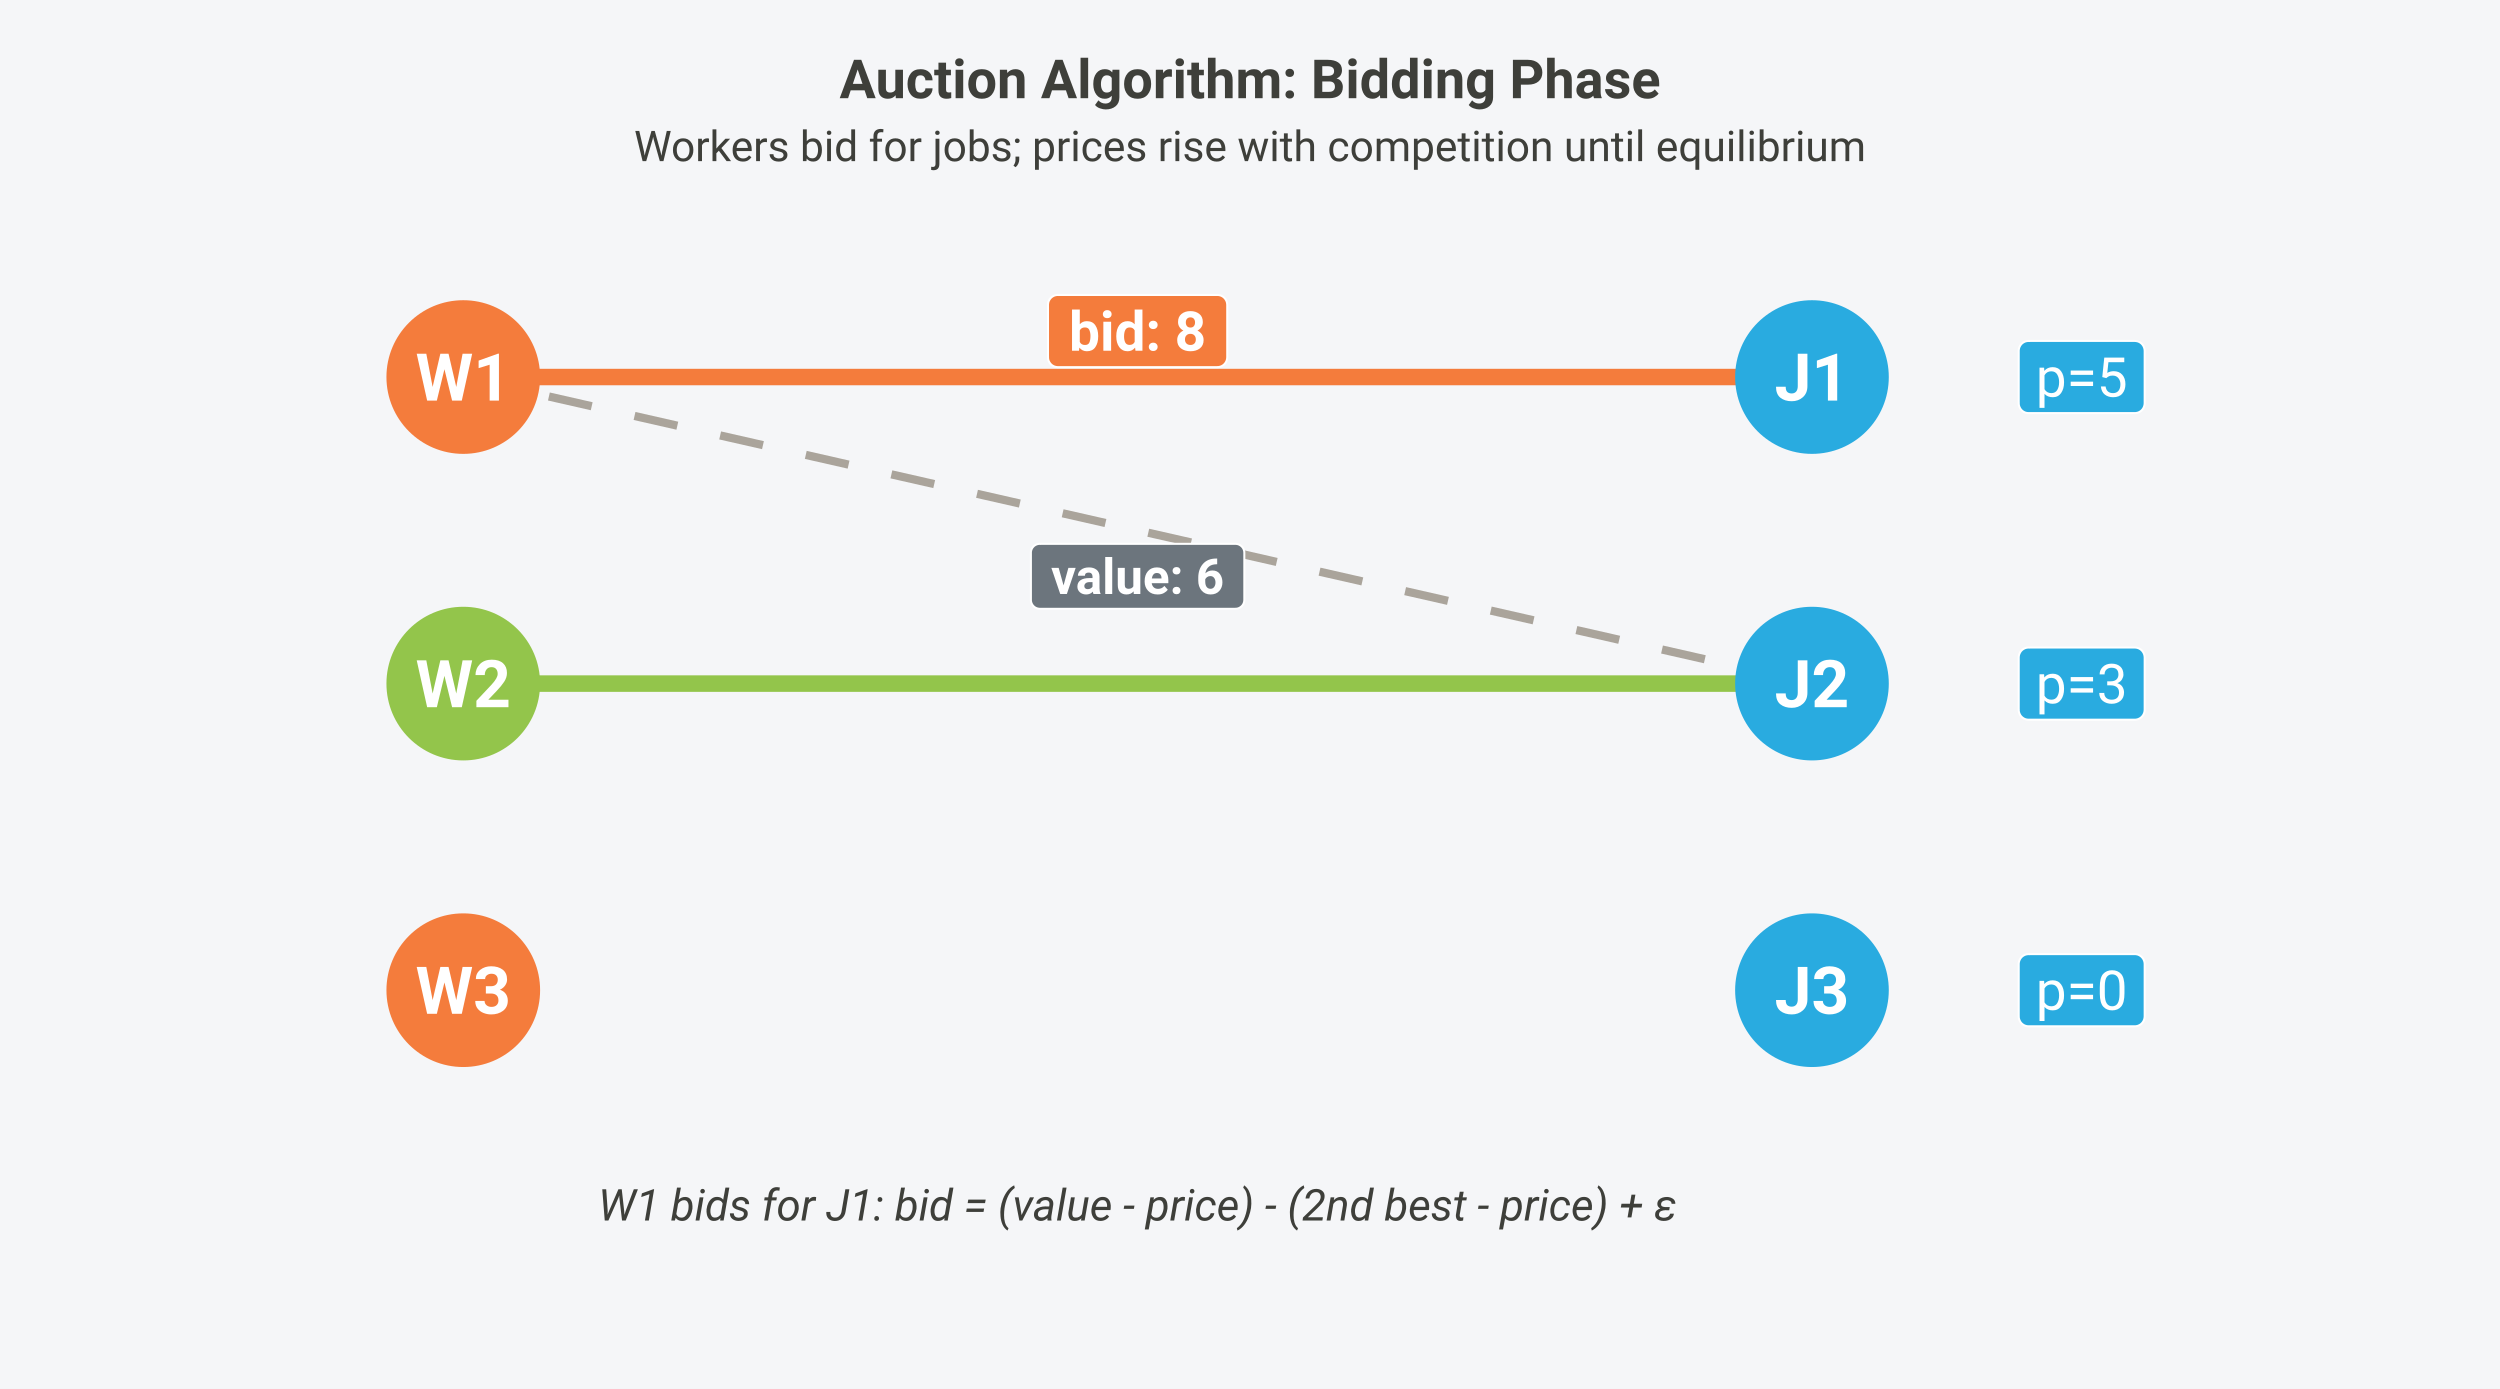
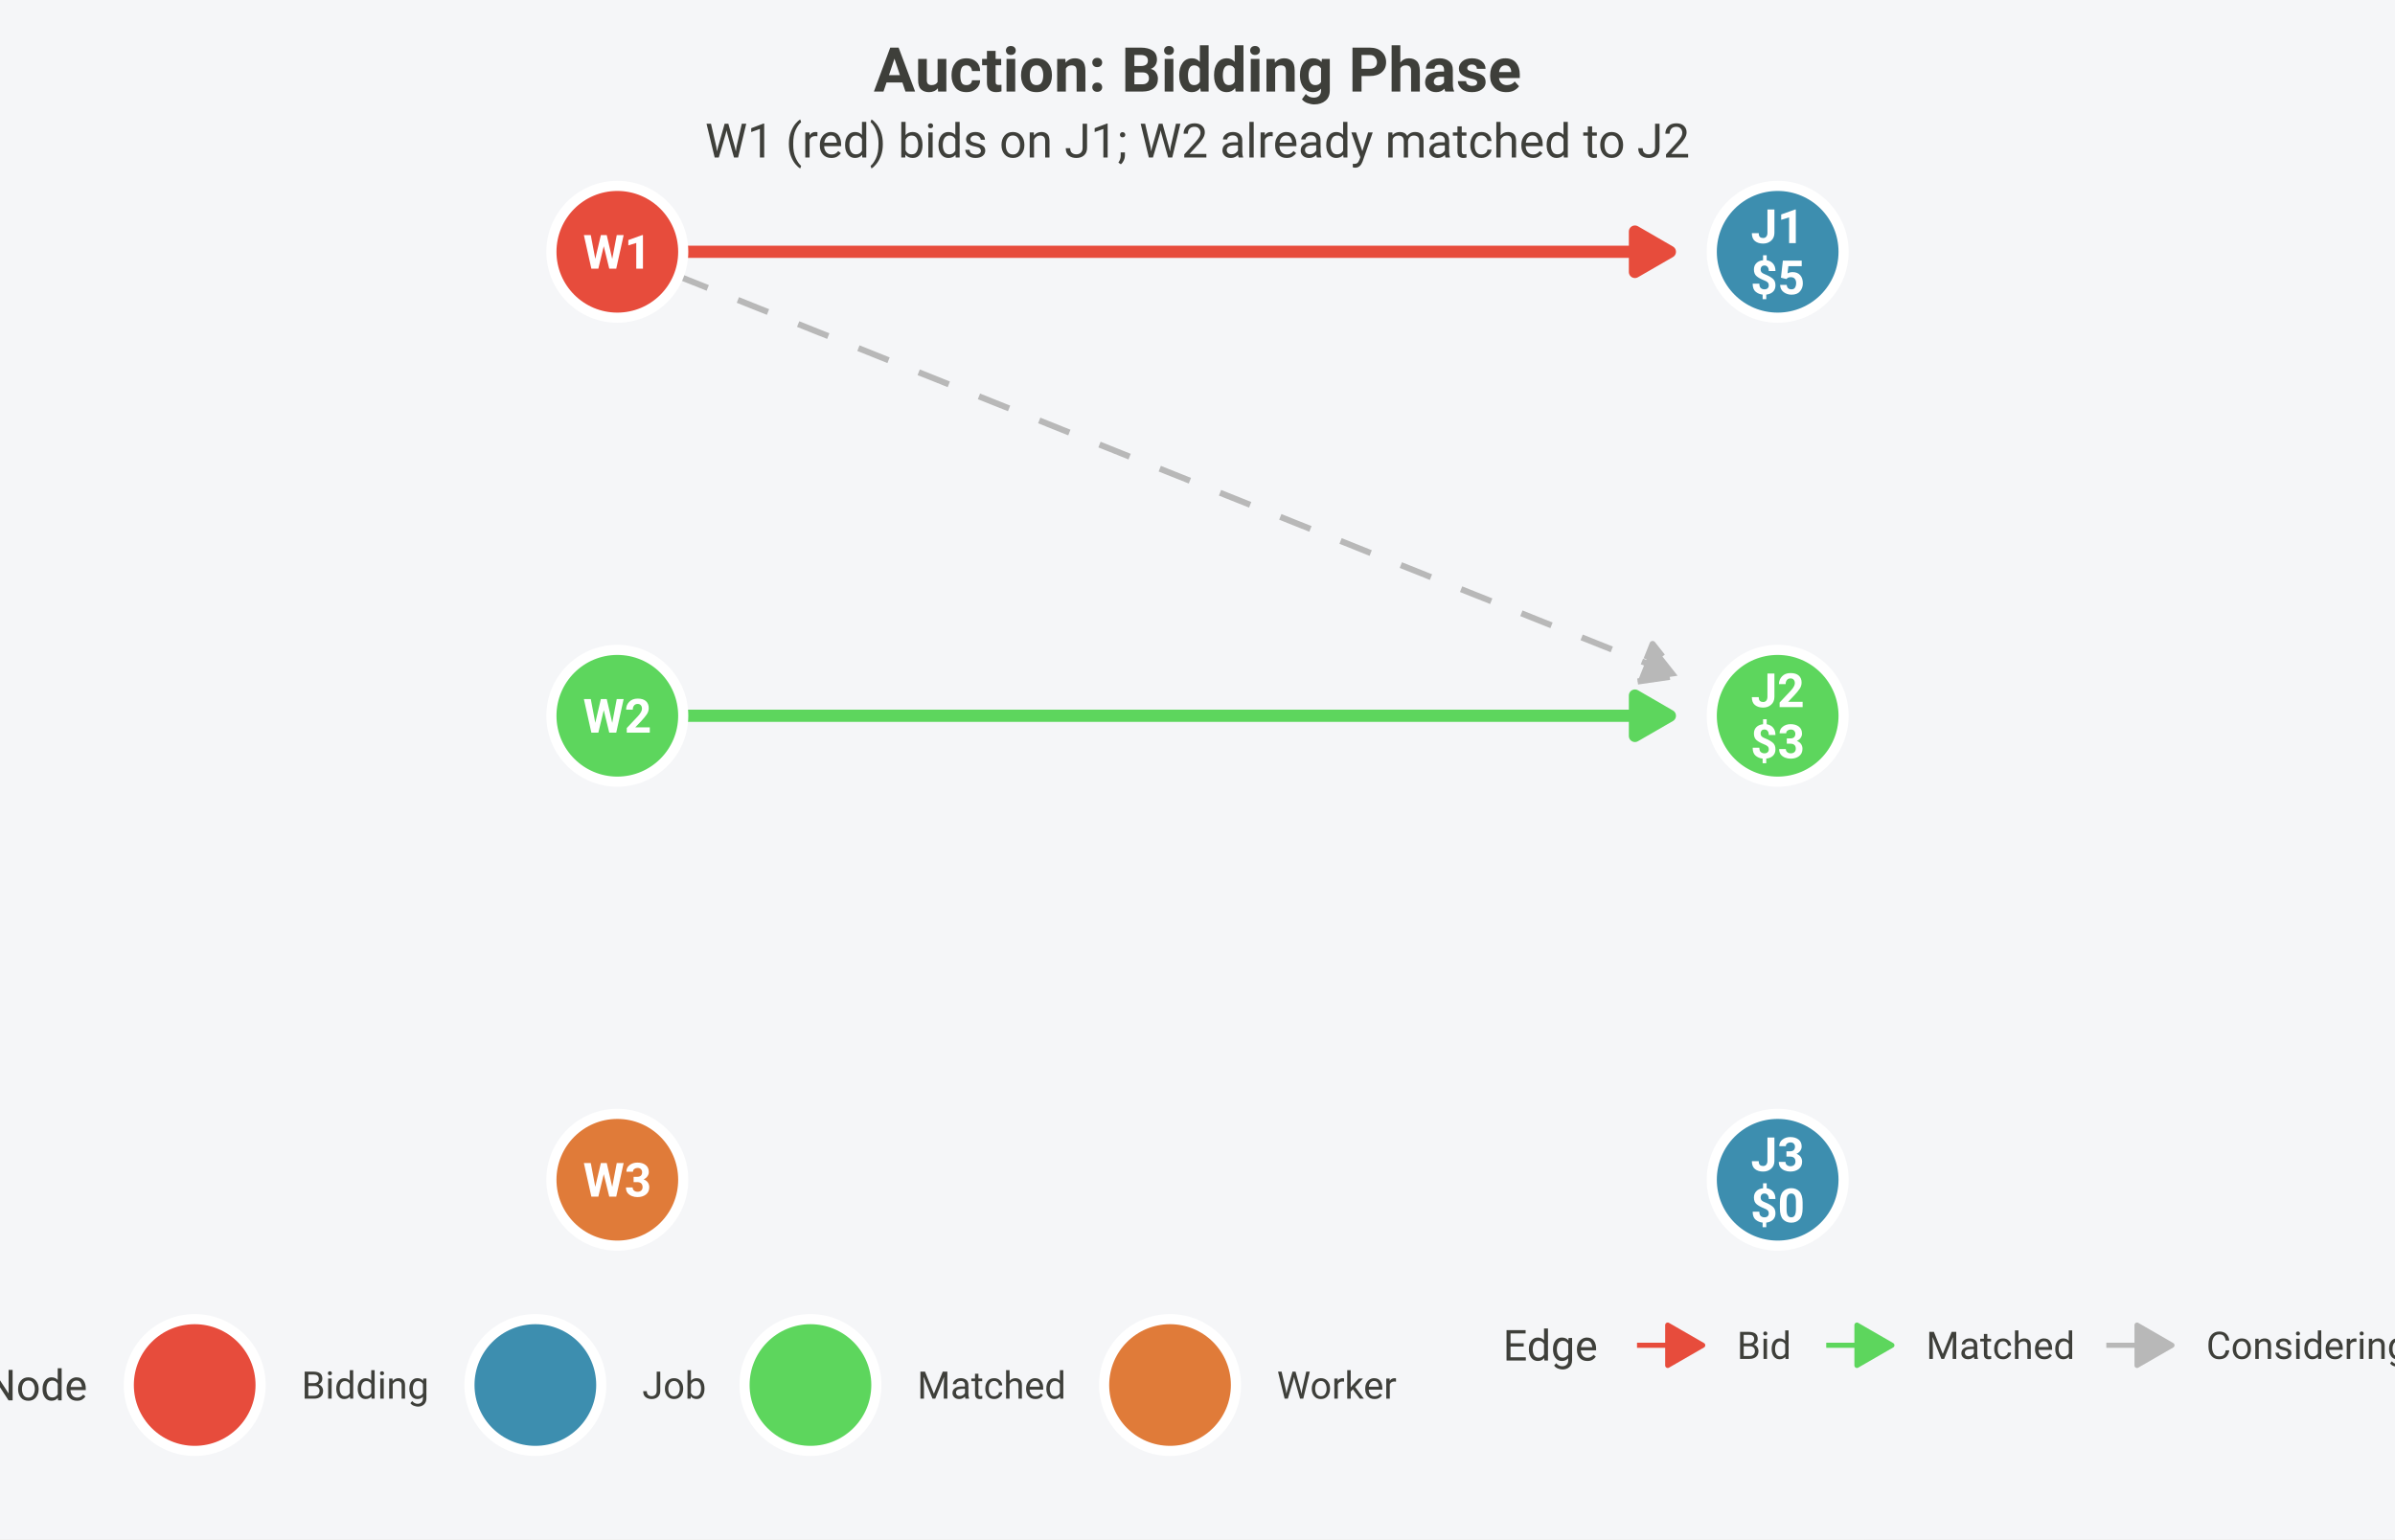
- <svg xmlns="http://www.w3.org/2000/svg" width="648.00pt" height="360.00pt" viewBox="0 0 648.00 360.00">
+ <svg xmlns="http://www.w3.org/2000/svg" width="504.00pt" height="324.00pt" viewBox="0 0 504.00 324.00">
  <g class="svglite">
    <defs>
      <style type="text/css">
    /* theme-aware-processed */
    .svglite line, .svglite polyline, .svglite polygon, .svglite path, .svglite circle {
      fill: none;
      stroke: #3E3F3A;
      stroke-linecap: round;
      stroke-linejoin: round;
      stroke-miterlimit: 10.00;
    }
    .svglite &gt; g &gt; rect {
      fill: none;
      stroke: #3E3F3A;
      stroke-linecap: round;
      stroke-linejoin: round;
      stroke-miterlimit: 10.00;
    }
    .svglite text {
      white-space: pre;
      fill: #3E3F3A;
    }
    .svglite g.glyphgroup path {
      fill: inherit;
      stroke: none;
    }
  </style>
    </defs>
    <rect width="100%" height="100%" style="stroke: none; fill: #F5F6F8;" />
    <defs>
-       <clipPath id="cpMC4wMHw2NDguMDB8MC4wMHwzNjAuMDA=">
-         <rect x="0.00" y="0.00" width="648.00" height="360.00" />
+       <clipPath id="cpMC4wMHw1MDQuMDB8MC4wMHwzMjQuMDA=">
+         <rect x="0.00" y="0.00" width="504.00" height="324.00" />
      </clipPath>
    </defs>
-     <g clip-path="url(#cpMC4wMHw2NDguMDB8MC4wMHwzNjAuMDA=)">
-       <rect x="0.00" y="0" width="648.00" height="360.00" style="stroke-width: 0.00; stroke: none;" /> fill: #F5F6F8;' /&gt;
+     <g clip-path="url(#cpMC4wMHw1MDQuMDB8MC4wMHwzMjQuMDA=)">
</g>
    <defs>
-       <clipPath id="cpOS45Nnw2MzguMDR8NDQuMDh8MzUwLjA0">
-         <rect x="9.96" y="44.08" width="628.07" height="305.95" />
+       <clipPath id="cpMTA3Ljc0fDM5Ni4yNnwwLjAwfDMyNC4wMA==">
+         <rect x="107.74" y="0.00" width="288.52" height="324.00" />
      </clipPath>
    </defs>
-     <g clip-path="url(#cpOS45Nnw2MzguMDR8NDQuMDh8MzUwLjA0)">
-       <line x1="120.08" y1="97.73" x2="469.66" y2="177.19" style="stroke-width: 2.13; stroke: #AAA49B; stroke-dasharray: 11.38,11.38; stroke-linecap: butt;" />
-       <polygon points="465.60,178.45 469.66,177.19 466.54,174.30 " style="stroke-width: 2.13; stroke: #AAA49B; stroke-dasharray: 11.38,11.38; stroke-linecap: butt; fill: #AAA49B;" />
-       <line x1="120.08" y1="177.19" x2="469.66" y2="177.19" style="stroke-width: 4.27; stroke: #93C54B; stroke-linecap: butt;" />
-       <line x1="120.08" y1="97.73" x2="469.66" y2="97.73" style="stroke-width: 4.27; stroke: #F47C3C; stroke-linecap: butt;" />
-       <polygon points="464.75,100.56 469.66,97.73 464.75,94.89 " style="stroke-width: 4.27; stroke: #F47C3C; stroke-linecap: butt; fill: #F47C3C;" />
-       <polygon points="274.20,95.16 315.54,95.16 315.43,95.16 315.85,95.14 316.25,95.06 316.63,94.92 316.99,94.71 317.31,94.45 317.58,94.14 317.80,93.79 317.97,93.41 318.06,93.01 318.10,92.60 318.10,92.60 318.10,79.01 318.10,79.01 318.06,78.60 317.97,78.20 317.80,77.82 317.58,77.47 317.31,77.16 316.99,76.90 316.63,76.69 316.25,76.55 315.85,76.47 315.54,76.45 274.20,76.45 274.51,76.47 274.10,76.45 273.69,76.50 273.29,76.61 272.92,76.79 272.58,77.02 272.28,77.31 272.04,77.64 271.84,78.00 271.71,78.39 271.65,78.80 271.64,79.01 271.64,92.60 271.65,92.40 271.65,92.81 271.71,93.22 271.84,93.61 272.04,93.97 272.28,94.30 272.58,94.59 272.92,94.82 273.29,95.00 273.69,95.11 274.10,95.16 " style="stroke-width: 0.53; stroke: #FFFFFF; fill: #F47C3C;" />
-       <text x="294.87" y="90.90" text-anchor="middle" style="font-size: 14.23px; font-weight: bold;fill: #FFFFFF; font-family: &quot;Roboto&quot;, -apple-system, BlinkMacSystemFont, &quot;Segoe UI&quot;, system-ui, sans-serif;" textLength="37.92px" lengthAdjust="spacingAndGlyphs">bid: 8</text>
-       <polygon points="269.51,157.80 320.23,157.80 320.13,157.80 320.50,157.78 320.87,157.71 321.21,157.58 321.53,157.39 321.82,157.16 322.07,156.88 322.27,156.57 322.41,156.23 322.50,155.86 322.53,155.50 322.53,155.50 322.53,143.26 322.53,143.26 322.50,142.89 322.41,142.53 322.27,142.19 322.07,141.88 321.82,141.60 321.53,141.37 321.21,141.18 320.87,141.05 320.50,140.98 320.23,140.96 269.51,140.96 269.79,140.98 269.42,140.96 269.05,141.01 268.69,141.11 268.36,141.27 268.05,141.48 267.79,141.74 267.56,142.03 267.39,142.36 267.27,142.71 267.21,143.08 267.21,143.26 267.21,155.50 267.21,155.31 267.21,155.68 267.27,156.05 267.39,156.40 267.56,156.73 267.79,157.02 268.05,157.28 268.36,157.49 268.69,157.65 269.05,157.75 269.42,157.80 " style="stroke-width: 0.53; stroke: #FFFFFF; fill: #6C757D;" />
-       <text x="294.87" y="153.96" text-anchor="middle" style="font-size: 12.80px; font-weight: bold;fill: #FFFFFF; font-family: &quot;Roboto&quot;, -apple-system, BlinkMacSystemFont, &quot;Segoe UI&quot;, system-ui, sans-serif;" textLength="47.64px" lengthAdjust="spacingAndGlyphs">value: 6</text>
-       <circle cx="120.08" cy="97.73" r="19.56" style="stroke-width: 0.71; stroke: #F47C3C; fill: #F47C3C;" />
-       <circle cx="120.08" cy="177.19" r="19.56" style="stroke-width: 0.71; stroke: #93C54B; fill: #93C54B;" />
-       <circle cx="120.08" cy="256.66" r="19.56" style="stroke-width: 0.71; stroke: #F47C3C; fill: #F47C3C;" />
-       <text x="120.08" y="103.83" text-anchor="middle" style="font-size: 17.07px; font-weight: bold;fill: #FFFFFF; font-family: &quot;Roboto&quot;, -apple-system, BlinkMacSystemFont, &quot;Segoe UI&quot;, system-ui, sans-serif;" textLength="25.59px" lengthAdjust="spacingAndGlyphs">W1</text>
-       <text x="120.08" y="183.30" text-anchor="middle" style="font-size: 17.07px; font-weight: bold;fill: #FFFFFF; font-family: &quot;Roboto&quot;, -apple-system, BlinkMacSystemFont, &quot;Segoe UI&quot;, system-ui, sans-serif;" textLength="25.59px" lengthAdjust="spacingAndGlyphs">W2</text>
-       <text x="120.08" y="262.77" text-anchor="middle" style="font-size: 17.07px; font-weight: bold;fill: #FFFFFF; font-family: &quot;Roboto&quot;, -apple-system, BlinkMacSystemFont, &quot;Segoe UI&quot;, system-ui, sans-serif;" textLength="25.59px" lengthAdjust="spacingAndGlyphs">W3</text>
-       <circle cx="469.66" cy="97.73" r="19.56" style="stroke-width: 0.71; stroke: #29ABE0; fill: #29ABE0;" />
-       <circle cx="469.66" cy="177.19" r="19.56" style="stroke-width: 0.71; stroke: #29ABE0; fill: #29ABE0;" />
-       <circle cx="469.66" cy="256.66" r="19.56" style="stroke-width: 0.71; stroke: #29ABE0; fill: #29ABE0;" />
-       <text x="469.66" y="103.83" text-anchor="middle" style="font-size: 17.07px; font-weight: bold;fill: #FFFFFF; font-family: &quot;Roboto&quot;, -apple-system, BlinkMacSystemFont, &quot;Segoe UI&quot;, system-ui, sans-serif;" textLength="18.97px" lengthAdjust="spacingAndGlyphs">J1</text>
-       <text x="469.66" y="183.30" text-anchor="middle" style="font-size: 17.07px; font-weight: bold;fill: #FFFFFF; font-family: &quot;Roboto&quot;, -apple-system, BlinkMacSystemFont, &quot;Segoe UI&quot;, system-ui, sans-serif;" textLength="18.97px" lengthAdjust="spacingAndGlyphs">J2</text>
-       <text x="469.66" y="262.77" text-anchor="middle" style="font-size: 17.07px; font-weight: bold;fill: #FFFFFF; font-family: &quot;Roboto&quot;, -apple-system, BlinkMacSystemFont, &quot;Segoe UI&quot;, system-ui, sans-serif;" textLength="18.97px" lengthAdjust="spacingAndGlyphs">J3</text>
-       <polygon points="525.81,107.08 553.33,107.08 553.23,107.08 553.64,107.06 554.05,106.98 554.43,106.84 554.79,106.63 555.11,106.37 555.38,106.06 555.60,105.71 555.76,105.33 555.86,104.93 555.90,104.52 555.90,104.52 555.90,90.93 555.90,90.93 555.86,90.52 555.76,90.12 555.60,89.74 555.38,89.39 555.11,89.08 554.79,88.82 554.43,88.61 554.05,88.47 553.64,88.39 553.33,88.37 525.81,88.37 526.12,88.39 525.71,88.37 525.30,88.42 524.90,88.53 524.53,88.71 524.19,88.94 523.89,89.23 523.65,89.56 523.46,89.92 523.32,90.31 523.26,90.72 523.25,90.93 523.25,104.52 523.26,104.32 523.26,104.73 523.32,105.14 523.46,105.53 523.65,105.89 523.89,106.22 524.19,106.51 524.53,106.74 524.90,106.92 525.30,107.03 525.71,107.08 " style="stroke-width: 0.53; stroke: #FFFFFF; fill: #29ABE0;" />
-       <text x="539.57" y="102.82" text-anchor="middle" style="font-size: 14.23px;fill: #FFFFFF; font-family: &quot;Roboto&quot;, -apple-system, BlinkMacSystemFont, &quot;Segoe UI&quot;, system-ui, sans-serif;" textLength="24.11px" lengthAdjust="spacingAndGlyphs">p=5</text>
-       <polygon points="525.81,186.55 553.33,186.55 553.23,186.55 553.64,186.53 554.05,186.45 554.43,186.30 554.79,186.10 555.11,185.84 555.38,185.53 555.60,185.18 555.76,184.80 555.86,184.40 555.90,183.99 555.90,183.99 555.90,170.40 555.90,170.40 555.86,169.99 555.76,169.59 555.60,169.21 555.38,168.86 555.11,168.55 554.79,168.29 554.43,168.08 554.05,167.94 553.64,167.85 553.33,167.84 525.81,167.84 526.12,167.85 525.71,167.84 525.30,167.89 524.90,168.00 524.53,168.18 524.19,168.41 523.89,168.70 523.65,169.03 523.46,169.39 523.32,169.78 523.26,170.19 523.25,170.40 523.25,183.99 523.26,183.79 523.26,184.20 523.32,184.60 523.46,184.99 523.65,185.36 523.89,185.69 524.19,185.97 524.53,186.21 524.90,186.39 525.30,186.50 525.71,186.55 " style="stroke-width: 0.53; stroke: #FFFFFF; fill: #29ABE0;" />
-       <text x="539.57" y="182.28" text-anchor="middle" style="font-size: 14.23px;fill: #FFFFFF; font-family: &quot;Roboto&quot;, -apple-system, BlinkMacSystemFont, &quot;Segoe UI&quot;, system-ui, sans-serif;" textLength="24.11px" lengthAdjust="spacingAndGlyphs">p=3</text>
-       <polygon points="525.81,266.02 553.33,266.02 553.23,266.02 553.64,266.00 554.05,265.92 554.43,265.77 554.79,265.57 555.11,265.31 555.38,265.00 555.60,264.65 555.76,264.27 555.86,263.87 555.90,263.46 555.90,263.46 555.90,249.86 555.90,249.86 555.86,249.45 555.76,249.05 555.60,248.67 555.38,248.33 555.11,248.02 554.79,247.76 554.43,247.55 554.05,247.40 553.64,247.32 553.33,247.30 525.81,247.30 526.12,247.32 525.71,247.31 525.30,247.36 524.90,247.47 524.53,247.65 524.19,247.88 523.89,248.17 523.65,248.50 523.46,248.86 523.32,249.25 523.26,249.66 523.25,249.86 523.25,263.46 523.26,263.25 523.26,263.67 523.32,264.07 523.46,264.46 523.65,264.83 523.89,265.16 524.19,265.44 524.53,265.68 524.90,265.85 525.30,265.97 525.71,266.02 " style="stroke-width: 0.53; stroke: #FFFFFF; fill: #29ABE0;" />
-       <text x="539.57" y="261.75" text-anchor="middle" style="font-size: 14.23px;fill: #FFFFFF; font-family: &quot;Roboto&quot;, -apple-system, BlinkMacSystemFont, &quot;Segoe UI&quot;, system-ui, sans-serif;" textLength="24.11px" lengthAdjust="spacingAndGlyphs">p=0</text>
-       <text x="294.87" y="316.36" text-anchor="middle" style="font-size: 11.38px; font-style: italic; font-family: &quot;Roboto&quot;, -apple-system, BlinkMacSystemFont, &quot;Segoe UI&quot;, system-ui, sans-serif;" textLength="290.66px" lengthAdjust="spacingAndGlyphs">W1 bids for J1: bid = (value - price) - (2nd best - price) + ε</text>
+     <g clip-path="url(#cpMTA3Ljc0fDM5Ni4yNnwwLjAwfDMyNC4wMA==)">
+       <rect rx="4" x="107.74" y="0.00" width="288.52" height="324.00" style="stroke-width: 1.07; stroke: none; fill: #F5F6F8;" />
    </g>
-     <g clip-path="url(#cpMC4wMHw2NDguMDB8MC4wMHwzNjAuMDA=)">
-       <text x="324.00" y="41.77" text-anchor="middle" style="font-size: 11.00px; font-family: &quot;Roboto&quot;, -apple-system, BlinkMacSystemFont, &quot;Segoe UI&quot;, system-ui, sans-serif;" textLength="315.36px" lengthAdjust="spacingAndGlyphs">Workers bid for jobs; prices rise with competition until equilibrium</text>
-       <text x="324.00" y="25.46" text-anchor="middle" style="font-size: 14.00px; font-weight: bold; font-family: &quot;Roboto&quot;, -apple-system, BlinkMacSystemFont, &quot;Segoe UI&quot;, system-ui, sans-serif;" textLength="227.30px" lengthAdjust="spacingAndGlyphs">Auction Algorithm: Bidding Phase</text>
+     <g clip-path="url(#cpMC4wMHw1MDQuMDB8MC4wMHwzMjQuMDA=)">
+       <polyline points="129.91,53.00 132.38,53.00 134.85,53.00 137.31,53.00 139.78,53.00 142.24,53.00 144.71,53.00 147.18,53.00 149.64,53.00 152.11,53.00 154.58,53.00 157.04,53.00 159.51,53.00 161.98,53.00 164.44,53.00 166.91,53.00 169.38,53.00 171.84,53.00 174.31,53.00 176.77,53.00 179.24,53.00 181.71,53.00 184.17,53.00 186.64,53.00 189.11,53.00 191.57,53.00 194.04,53.00 196.51,53.00 198.97,53.00 201.44,53.00 203.90,53.00 206.37,53.00 208.84,53.00 211.30,53.00 213.77,53.00 216.24,53.00 218.70,53.00 221.17,53.00 223.64,53.00 226.10,53.00 228.57,53.00 231.04,53.00 233.50,53.00 235.97,53.00 238.43,53.00 240.90,53.00 243.37,53.00 245.83,53.00 248.30,53.00 250.77,53.00 253.23,53.00 255.70,53.00 258.17,53.00 260.63,53.00 263.10,53.00 265.57,53.00 268.03,53.00 270.50,53.00 272.96,53.00 275.43,53.00 277.90,53.00 280.36,53.00 282.83,53.00 285.30,53.00 287.76,53.00 290.23,53.00 292.70,53.00 295.16,53.00 297.63,53.00 300.10,53.00 302.56,53.00 305.03,53.00 307.49,53.00 309.96,53.00 312.43,53.00 314.89,53.00 317.36,53.00 319.83,53.00 322.29,53.00 324.76,53.00 327.23,53.00 329.69,53.00 332.16,53.00 334.62,53.00 337.09,53.00 339.56,53.00 342.02,53.00 344.49,53.00 346.96,53.00 349.42,53.00 351.41,53.00 " style="stroke-width: 2.56; stroke: #E74C3C; stroke-linecap: butt;" />
+       <polygon points="344.05,57.25 351.41,53.00 344.05,48.74 " style="stroke-width: 2.56; stroke: #E74C3C; stroke-linecap: butt; fill: #E74C3C;" />
+       <polyline points="129.91,53.00 132.38,53.98 134.85,54.97 137.31,55.96 139.78,56.94 142.24,57.93 144.71,58.92 147.18,59.90 149.64,60.89 152.11,61.88 154.58,62.86 157.04,63.85 159.51,64.84 161.98,65.82 164.44,66.81 166.91,67.80 169.38,68.78 171.84,69.77 174.31,70.75 176.77,71.74 179.24,72.73 181.71,73.71 184.17,74.70 186.64,75.69 189.11,76.67 191.57,77.66 194.04,78.65 196.51,79.63 198.97,80.62 201.44,81.61 203.90,82.59 206.37,83.58 208.84,84.57 211.30,85.55 213.77,86.54 216.24,87.53 218.70,88.51 221.17,89.50 223.64,90.49 226.10,91.47 228.57,92.46 231.04,93.45 233.50,94.43 235.97,95.42 238.43,96.41 240.90,97.39 243.37,98.38 245.83,99.37 248.30,100.35 250.77,101.34 253.23,102.33 255.70,103.31 258.17,104.30 260.63,105.28 263.10,106.27 265.57,107.26 268.03,108.24 270.50,109.23 272.96,110.22 275.43,111.20 277.90,112.19 280.36,113.18 282.83,114.16 285.30,115.15 287.76,116.14 290.23,117.12 292.70,118.11 295.16,119.10 297.63,120.08 300.10,121.07 302.56,122.06 305.03,123.04 307.49,124.03 309.96,125.02 312.43,126.00 314.89,126.99 317.36,127.98 319.83,128.96 322.29,129.95 324.76,130.94 327.23,131.92 329.69,132.91 332.16,133.90 334.62,134.88 337.09,135.87 339.56,136.85 342.02,137.84 344.49,138.83 346.96,139.81 349.42,140.80 351.89,141.79 353.03,142.24 " style="stroke-width: 1.28; stroke: #B8B8B8; stroke-dasharray: 6.83,6.83; stroke-linecap: butt;" />
+       <polygon points="344.62,143.46 353.03,142.24 347.77,135.56 " style="stroke-width: 1.28; stroke: #B8B8B8; stroke-dasharray: 6.83,6.83; stroke-linecap: butt; fill: #B8B8B8;" />
+       <polyline points="129.91,150.67 132.38,150.67 134.85,150.67 137.31,150.67 139.78,150.67 142.24,150.67 144.71,150.67 147.18,150.67 149.64,150.67 152.11,150.67 154.58,150.67 157.04,150.67 159.51,150.67 161.98,150.67 164.44,150.67 166.91,150.67 169.38,150.67 171.84,150.67 174.31,150.67 176.77,150.67 179.24,150.67 181.71,150.67 184.17,150.67 186.64,150.67 189.11,150.67 191.57,150.67 194.04,150.67 196.51,150.67 198.97,150.67 201.44,150.67 203.90,150.67 206.37,150.67 208.84,150.67 211.30,150.67 213.77,150.67 216.24,150.67 218.70,150.67 221.17,150.67 223.64,150.67 226.10,150.67 228.57,150.67 231.04,150.67 233.50,150.67 235.97,150.67 238.43,150.67 240.90,150.67 243.37,150.67 245.83,150.67 248.30,150.67 250.77,150.67 253.23,150.67 255.70,150.67 258.17,150.67 260.63,150.67 263.10,150.67 265.57,150.67 268.03,150.67 270.50,150.67 272.96,150.67 275.43,150.67 277.90,150.67 280.36,150.67 282.83,150.67 285.30,150.67 287.76,150.67 290.23,150.67 292.70,150.67 295.16,150.67 297.63,150.67 300.10,150.67 302.56,150.67 305.03,150.67 307.49,150.67 309.96,150.67 312.43,150.67 314.89,150.67 317.36,150.67 319.83,150.67 322.29,150.67 324.76,150.67 327.23,150.67 329.69,150.67 332.16,150.67 334.62,150.67 337.09,150.67 339.56,150.67 342.02,150.67 344.49,150.67 346.96,150.67 349.42,150.67 351.41,150.67 " style="stroke-width: 2.56; stroke: #5DD65D; stroke-linecap: butt;" />
+       <polygon points="344.05,154.92 351.41,150.67 344.05,146.41 " style="stroke-width: 2.56; stroke: #5DD65D; stroke-linecap: butt; fill: #5DD65D;" />
+       <circle cx="129.91" cy="53.00" r="13.87" style="stroke-width: 2.13; stroke: #FFFFFF; fill: #E74C3C;" />
+       <circle cx="129.91" cy="150.67" r="13.87" style="stroke-width: 2.13; stroke: #FFFFFF; fill: #5DD65D;" />
+       <circle cx="129.91" cy="248.34" r="13.87" style="stroke-width: 2.13; stroke: #FFFFFF; fill: #E07B39;" />
+       <circle cx="374.09" cy="53.00" r="13.87" style="stroke-width: 2.13; stroke: #FFFFFF; fill: #3D8EAF;" />
+       <circle cx="374.09" cy="150.67" r="13.87" style="stroke-width: 2.13; stroke: #FFFFFF; fill: #5DD65D;" />
+       <circle cx="374.09" cy="248.34" r="13.87" style="stroke-width: 2.13; stroke: #FFFFFF; fill: #3D8EAF;" />
+       <text x="129.91" y="56.56" text-anchor="middle" style="font-size: 9.96px; font-weight: bold;fill: #FFFFFF; font-family: &quot;Roboto&quot;, -apple-system, BlinkMacSystemFont, &quot;Segoe UI&quot;, system-ui, sans-serif;" textLength="14.92px" lengthAdjust="spacingAndGlyphs">W1</text>
+       <text x="129.91" y="154.23" text-anchor="middle" style="font-size: 9.96px; font-weight: bold;fill: #FFFFFF; font-family: &quot;Roboto&quot;, -apple-system, BlinkMacSystemFont, &quot;Segoe UI&quot;, system-ui, sans-serif;" textLength="14.92px" lengthAdjust="spacingAndGlyphs">W2</text>
+       <text x="129.91" y="251.90" text-anchor="middle" style="font-size: 9.96px; font-weight: bold;fill: #FFFFFF; font-family: &quot;Roboto&quot;, -apple-system, BlinkMacSystemFont, &quot;Segoe UI&quot;, system-ui, sans-serif;" textLength="14.92px" lengthAdjust="spacingAndGlyphs">W3</text>
+       <text x="374.09" y="51.18" text-anchor="middle" style="font-size: 9.96px; font-weight: bold;fill: #FFFFFF; font-family: &quot;Roboto&quot;, -apple-system, BlinkMacSystemFont, &quot;Segoe UI&quot;, system-ui, sans-serif;" textLength="11.06px" lengthAdjust="spacingAndGlyphs">J1</text>
+       <text x="374.09" y="61.94" text-anchor="middle" style="font-size: 9.96px; font-weight: bold;fill: #FFFFFF; font-family: &quot;Roboto&quot;, -apple-system, BlinkMacSystemFont, &quot;Segoe UI&quot;, system-ui, sans-serif;" textLength="11.06px" lengthAdjust="spacingAndGlyphs">$5</text>
+       <text x="374.09" y="148.85" text-anchor="middle" style="font-size: 9.96px; font-weight: bold;fill: #FFFFFF; font-family: &quot;Roboto&quot;, -apple-system, BlinkMacSystemFont, &quot;Segoe UI&quot;, system-ui, sans-serif;" textLength="11.06px" lengthAdjust="spacingAndGlyphs">J2</text>
+       <text x="374.09" y="159.61" text-anchor="middle" style="font-size: 9.96px; font-weight: bold;fill: #FFFFFF; font-family: &quot;Roboto&quot;, -apple-system, BlinkMacSystemFont, &quot;Segoe UI&quot;, system-ui, sans-serif;" textLength="11.06px" lengthAdjust="spacingAndGlyphs">$3</text>
+       <text x="374.09" y="246.52" text-anchor="middle" style="font-size: 9.96px; font-weight: bold;fill: #FFFFFF; font-family: &quot;Roboto&quot;, -apple-system, BlinkMacSystemFont, &quot;Segoe UI&quot;, system-ui, sans-serif;" textLength="11.06px" lengthAdjust="spacingAndGlyphs">J3</text>
+       <text x="374.09" y="257.28" text-anchor="middle" style="font-size: 9.96px; font-weight: bold;fill: #FFFFFF; font-family: &quot;Roboto&quot;, -apple-system, BlinkMacSystemFont, &quot;Segoe UI&quot;, system-ui, sans-serif;" textLength="11.06px" lengthAdjust="spacingAndGlyphs">$0</text>
+       <text x="-3.02" y="294.77" style="font-size: 9.00px;fill: #3E3F3A; font-family: &quot;Roboto&quot;, -apple-system, BlinkMacSystemFont, &quot;Segoe UI&quot;, system-ui, sans-serif;" textLength="21.50px" lengthAdjust="spacingAndGlyphs">Node</text>
+       <circle cx="40.97" cy="291.55" r="13.87" style="stroke-width: 2.13; stroke: #FFFFFF; fill: #E74C3C;" />
+       <circle cx="112.66" cy="291.55" r="13.87" style="stroke-width: 2.13; stroke: #FFFFFF; fill: #3D8EAF;" />
+       <circle cx="170.55" cy="291.55" r="13.87" style="stroke-width: 2.13; stroke: #FFFFFF; fill: #5DD65D;" />
+       <circle cx="246.22" cy="291.55" r="13.87" style="stroke-width: 2.13; stroke: #FFFFFF; fill: #E07B39;" />
+       <text x="63.46" y="294.42" style="font-size: 8.00px;fill: #3E3F3A; font-family: &quot;Roboto&quot;, -apple-system, BlinkMacSystemFont, &quot;Segoe UI&quot;, system-ui, sans-serif;" textLength="26.72px" lengthAdjust="spacingAndGlyphs">Bidding</text>
+       <text x="135.15" y="294.42" style="font-size: 8.00px;fill: #3E3F3A; font-family: &quot;Roboto&quot;, -apple-system, BlinkMacSystemFont, &quot;Segoe UI&quot;, system-ui, sans-serif;" textLength="12.91px" lengthAdjust="spacingAndGlyphs">Job</text>
+       <text x="193.03" y="294.42" style="font-size: 8.00px;fill: #3E3F3A; font-family: &quot;Roboto&quot;, -apple-system, BlinkMacSystemFont, &quot;Segoe UI&quot;, system-ui, sans-serif;" textLength="30.70px" lengthAdjust="spacingAndGlyphs">Matched</text>
+       <text x="268.71" y="294.42" style="font-size: 8.00px;fill: #3E3F3A; font-family: &quot;Roboto&quot;, -apple-system, BlinkMacSystemFont, &quot;Segoe UI&quot;, system-ui, sans-serif;" textLength="25.66px" lengthAdjust="spacingAndGlyphs">Worker</text>
+       <text x="316.28" y="286.40" style="font-size: 9.00px;fill: #3E3F3A; font-family: &quot;Roboto&quot;, -apple-system, BlinkMacSystemFont, &quot;Segoe UI&quot;, system-ui, sans-serif;" textLength="21.00px" lengthAdjust="spacingAndGlyphs">Edge</text>
+       <line x1="344.49" y1="283.18" x2="358.32" y2="283.18" style="stroke-width: 1.07; stroke: #E74C3C; stroke-linecap: butt;" />
+       <polygon points="350.95,287.43 358.32,283.18 350.95,278.93 " style="stroke-width: 1.07; stroke: #E74C3C; stroke-linecap: butt; fill: #E74C3C;" />
+       <line x1="384.31" y1="283.18" x2="398.13" y2="283.18" style="stroke-width: 1.07; stroke: #5DD65D; stroke-linecap: butt;" />
+       <polygon points="390.77,287.43 398.13,283.18 390.77,278.93 " style="stroke-width: 1.07; stroke: #5DD65D; stroke-linecap: butt; fill: #5DD65D;" />
+       <line x1="443.25" y1="283.18" x2="457.07" y2="283.18" style="stroke-width: 1.07; stroke: #B8B8B8; stroke-linecap: butt;" />
+       <polygon points="449.71,287.43 457.07,283.18 449.71,278.93 " style="stroke-width: 1.07; stroke: #B8B8B8; stroke-linecap: butt; fill: #B8B8B8;" />
+       <text x="365.52" y="286.05" style="font-size: 8.00px;fill: #3E3F3A; font-family: &quot;Roboto&quot;, -apple-system, BlinkMacSystemFont, &quot;Segoe UI&quot;, system-ui, sans-serif;" textLength="11.58px" lengthAdjust="spacingAndGlyphs">Bid</text>
+       <text x="405.34" y="286.05" style="font-size: 8.00px;fill: #3E3F3A; font-family: &quot;Roboto&quot;, -apple-system, BlinkMacSystemFont, &quot;Segoe UI&quot;, system-ui, sans-serif;" textLength="30.70px" lengthAdjust="spacingAndGlyphs">Matched</text>
+       <text x="464.28" y="286.05" style="font-size: 8.00px;fill: #3E3F3A; font-family: &quot;Roboto&quot;, -apple-system, BlinkMacSystemFont, &quot;Segoe UI&quot;, system-ui, sans-serif;" textLength="42.73px" lengthAdjust="spacingAndGlyphs">Considering</text>
+       <text x="252.00" y="33.16" text-anchor="middle" style="font-size: 10.00px;fill: #3E3F3A; font-family: &quot;Roboto&quot;, -apple-system, BlinkMacSystemFont, &quot;Segoe UI&quot;, system-ui, sans-serif;" textLength="209.02px" lengthAdjust="spacingAndGlyphs">W1 (red) bids on J1; W2 already matched to J2</text>
+       <text x="252.00" y="19.27" text-anchor="middle" style="font-size: 13.00px; font-weight: bold;fill: #3E3F3A; font-family: &quot;Roboto&quot;, -apple-system, BlinkMacSystemFont, &quot;Segoe UI&quot;, system-ui, sans-serif;" textLength="146.59px" lengthAdjust="spacingAndGlyphs">Auction: Bidding Phase</text>
    </g>
  </g>
</svg>
